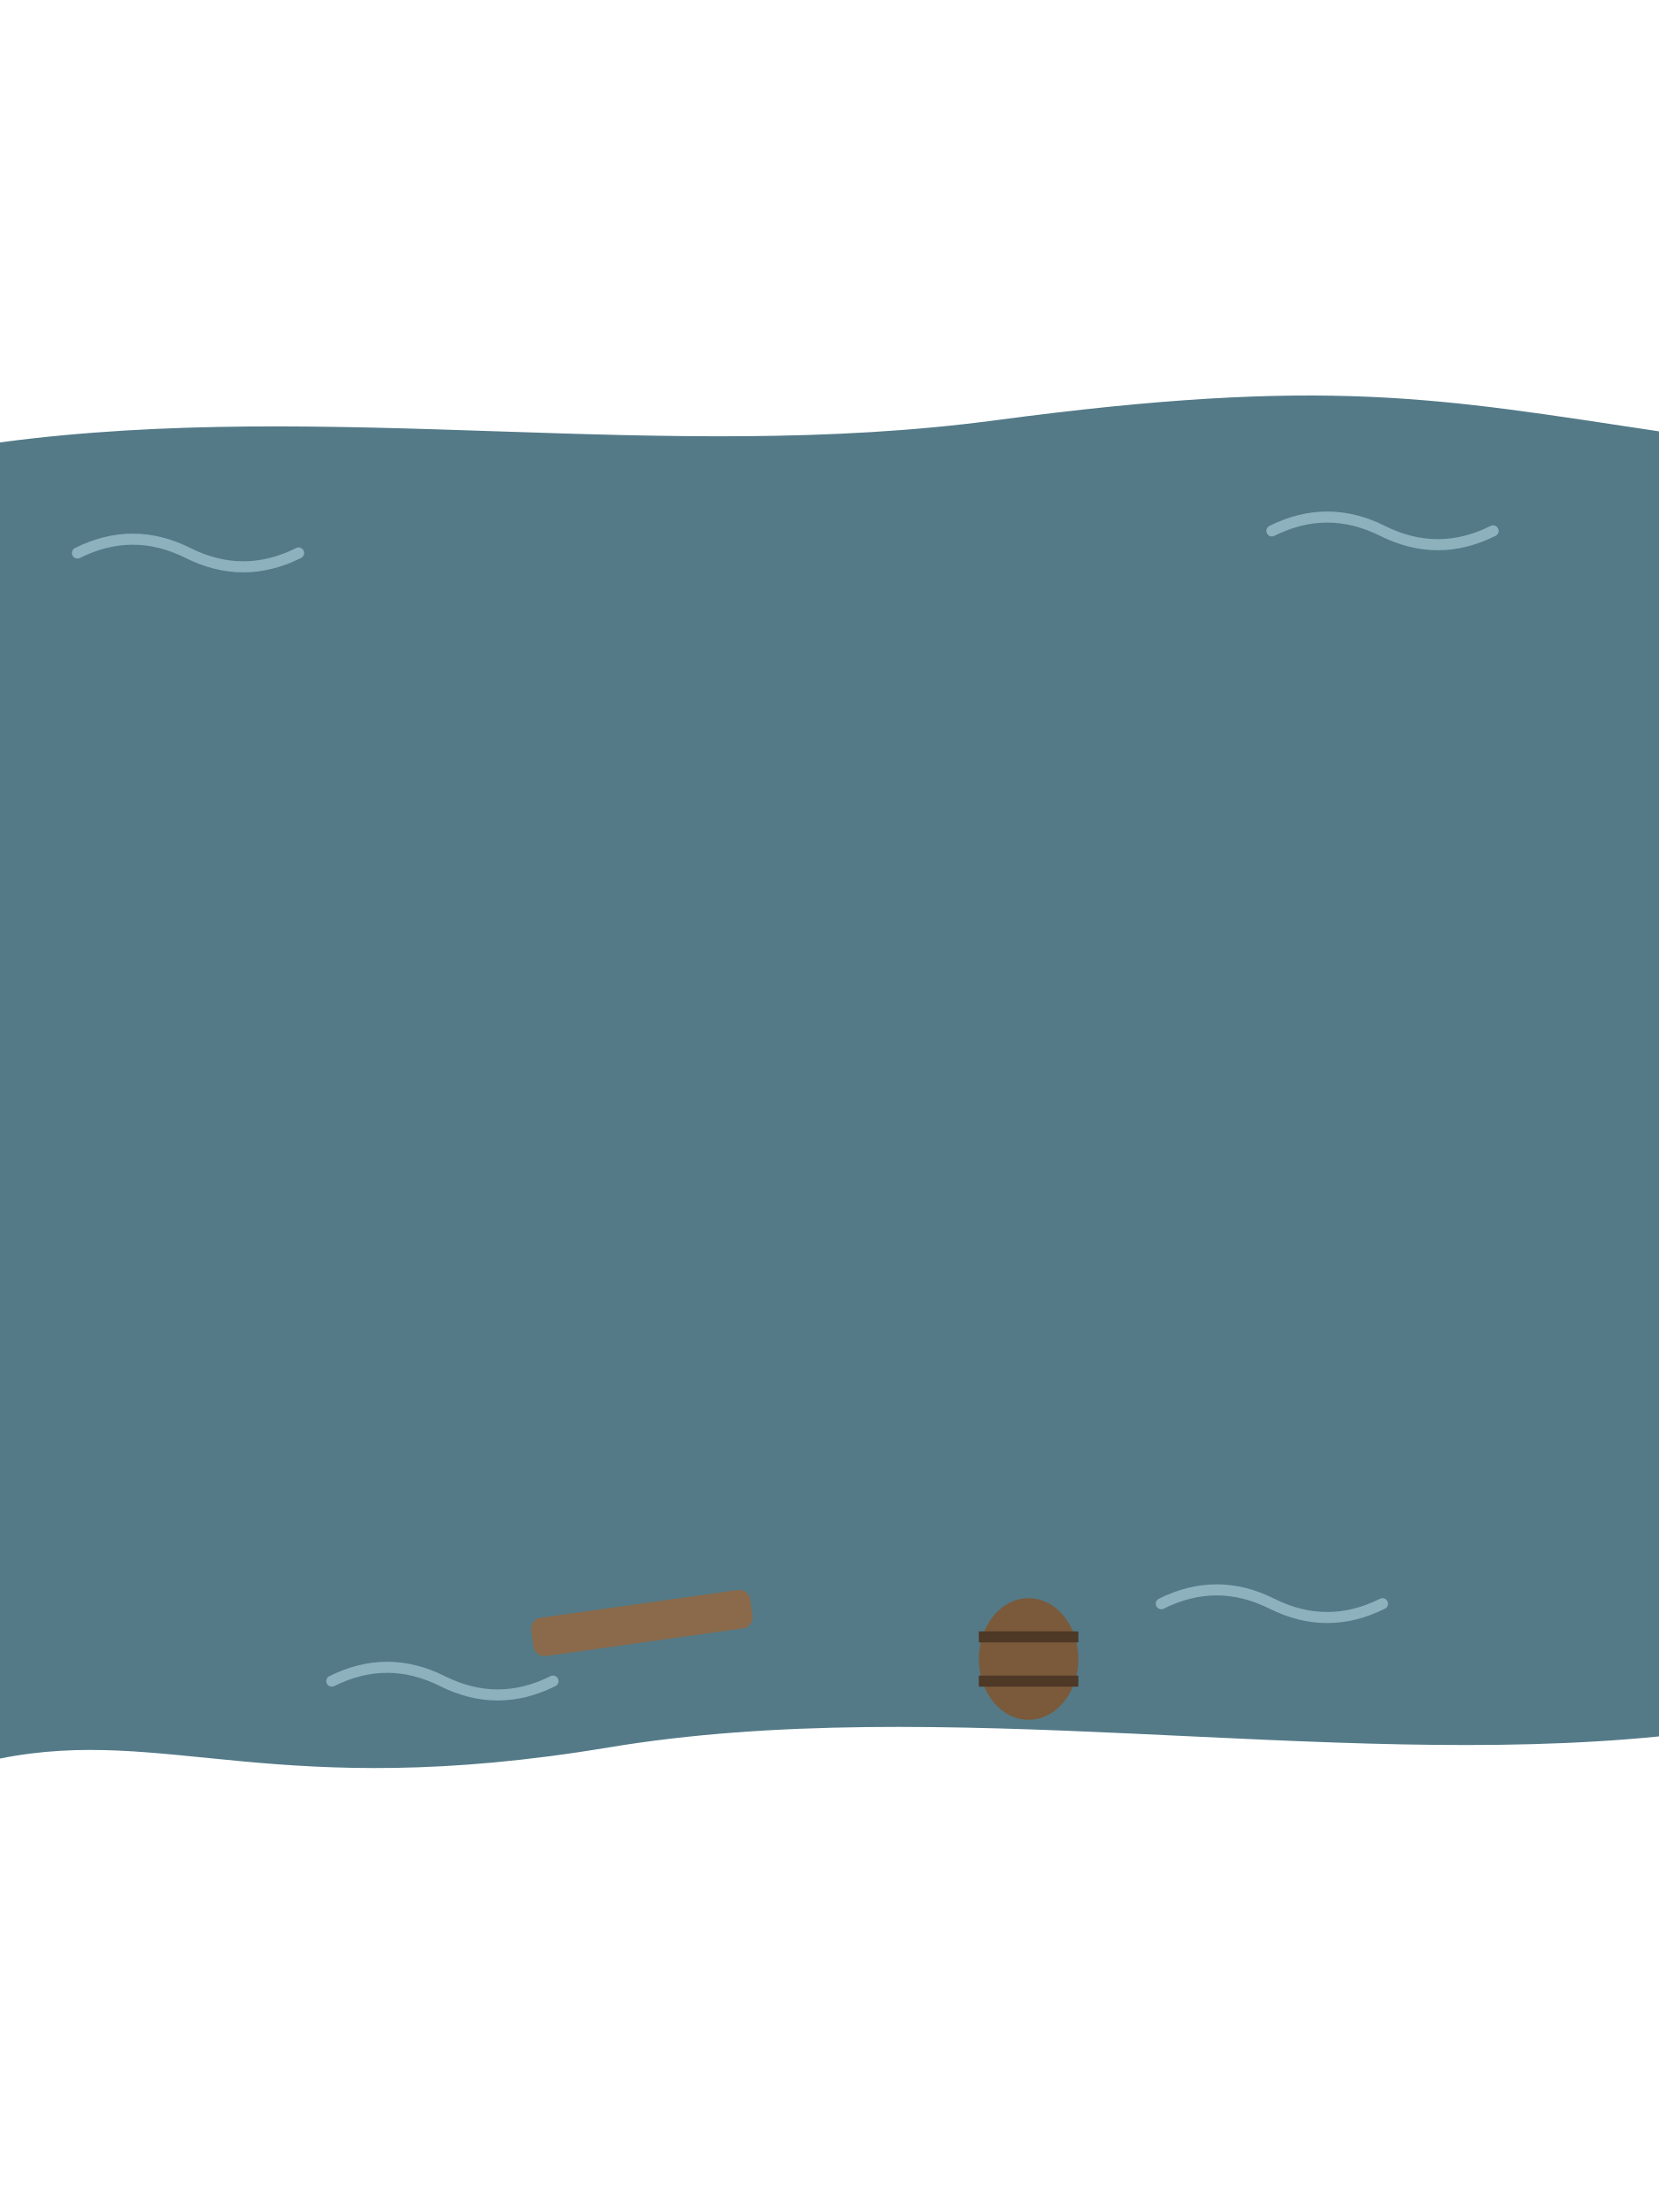
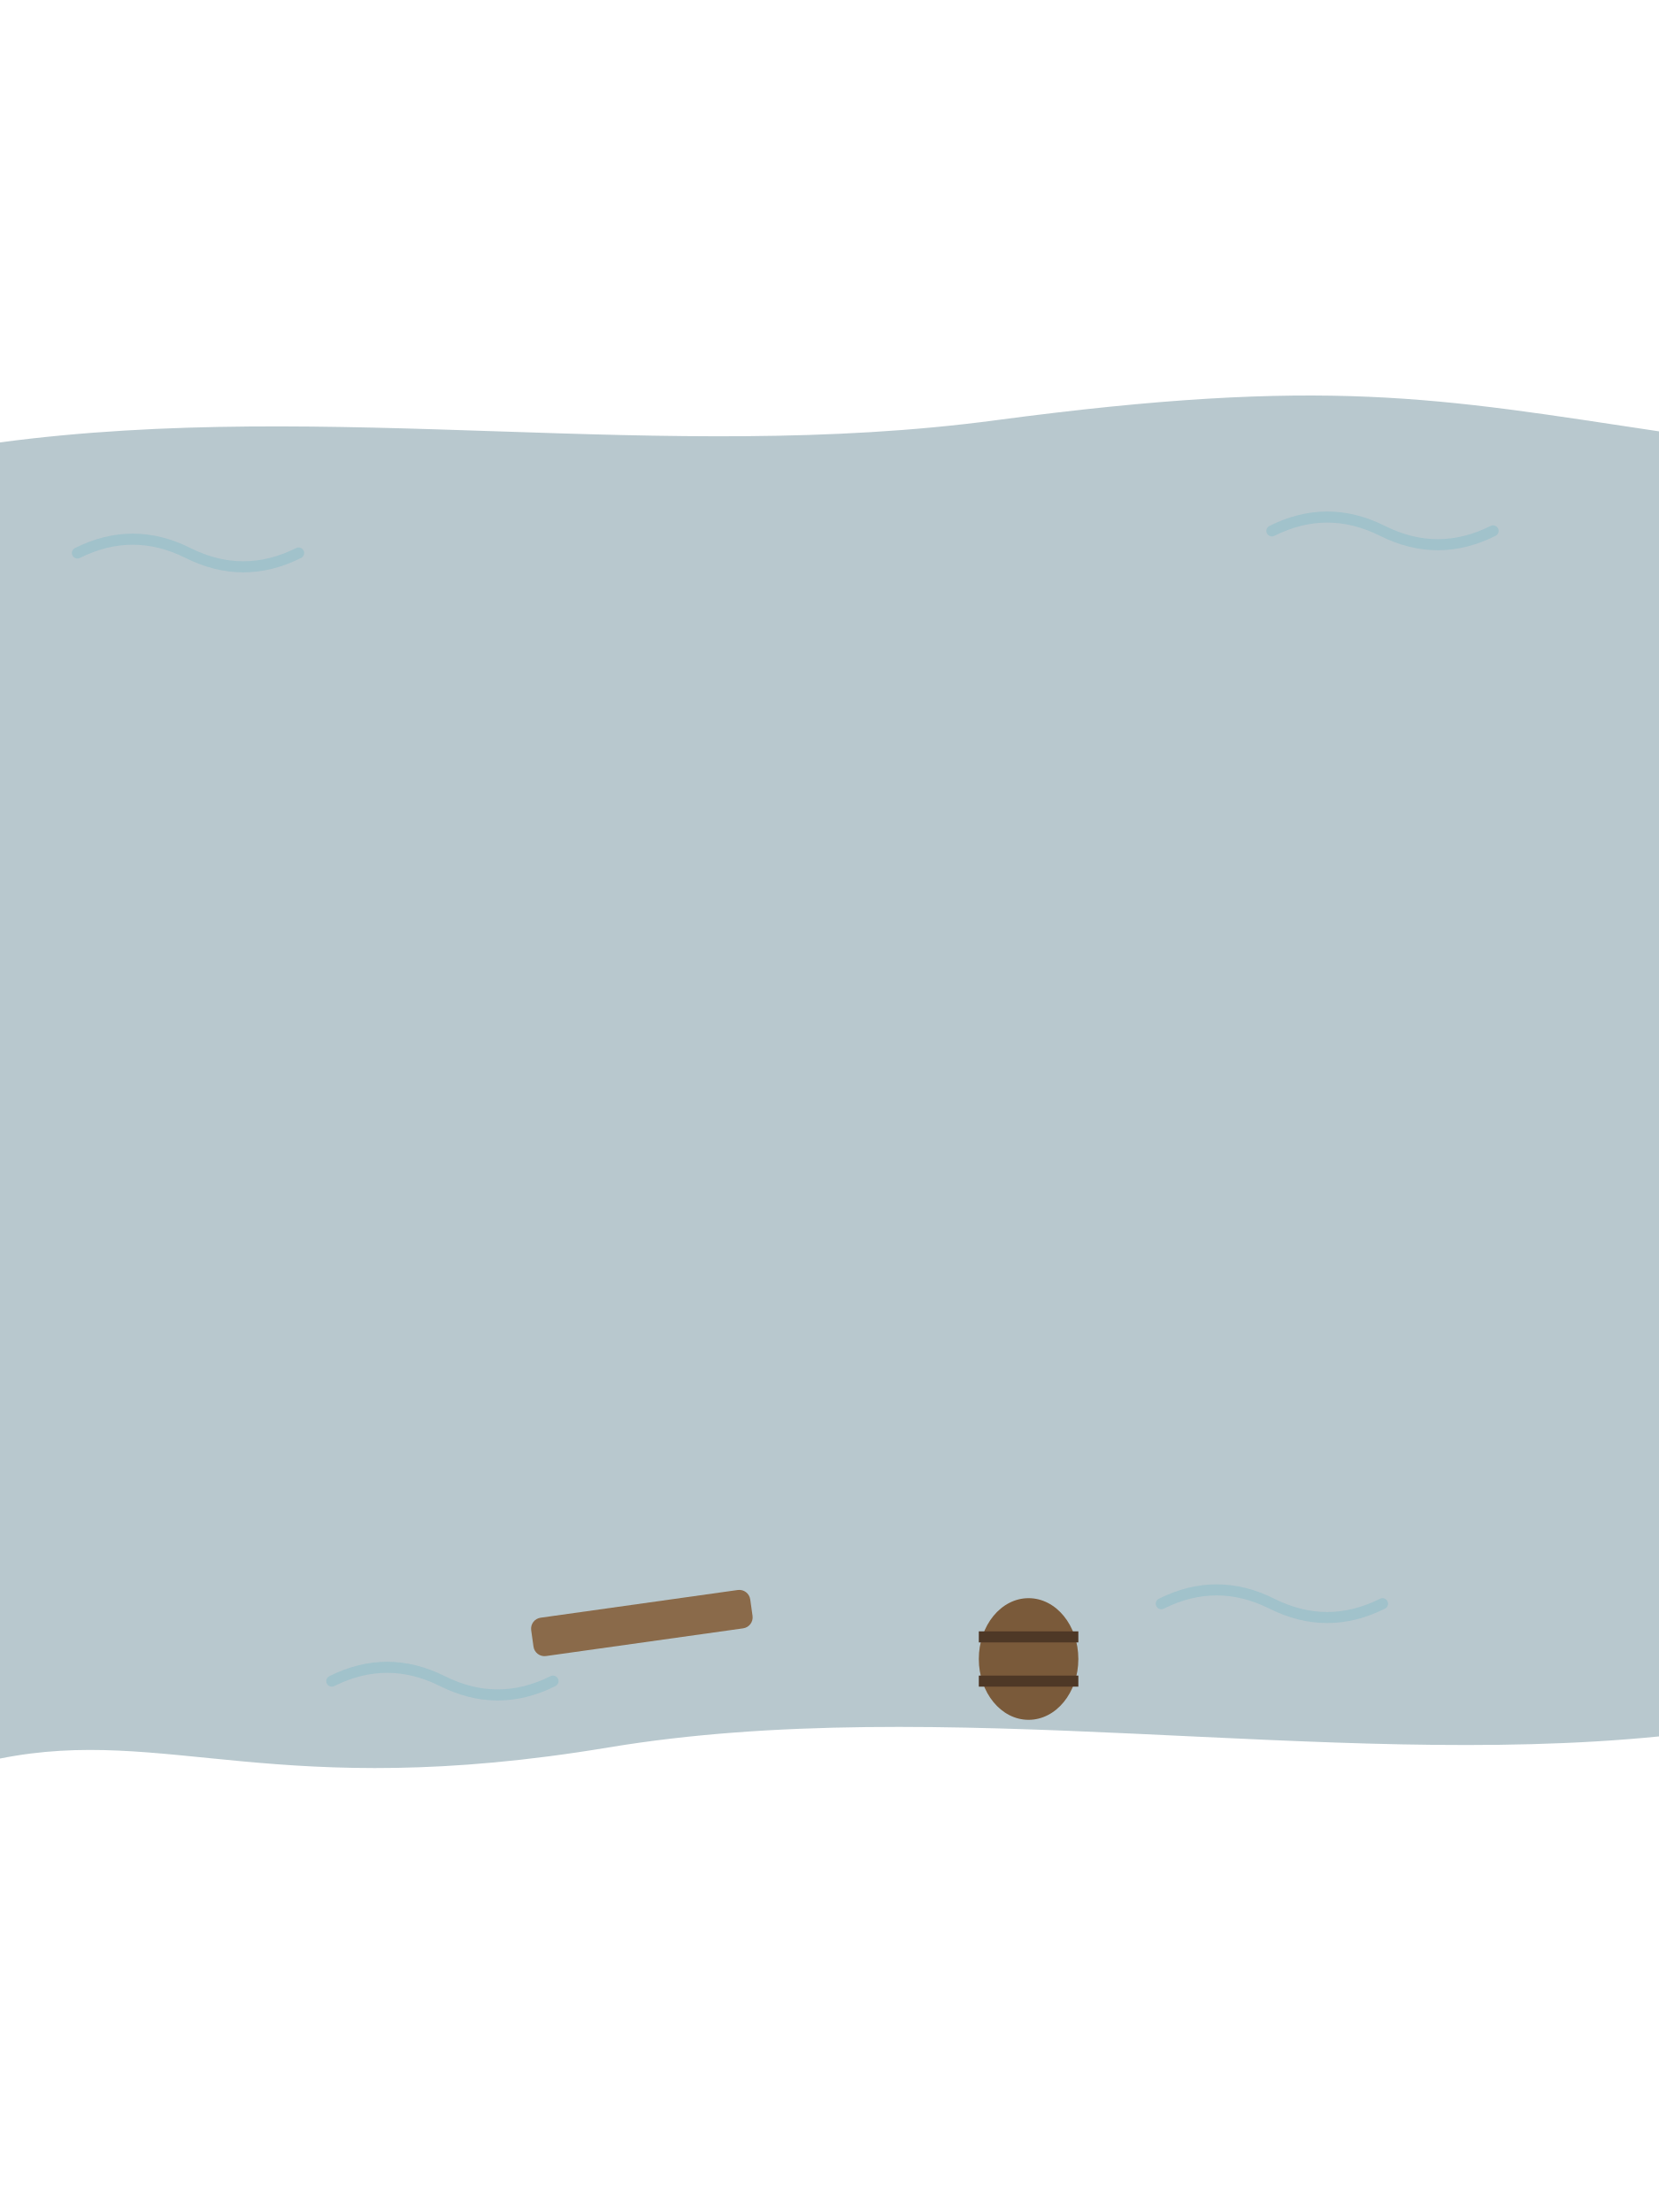
<svg xmlns="http://www.w3.org/2000/svg" viewBox="0 0 300 400" preserveAspectRatio="xMidYMid slice">
-   <path d="M0 80C60 72 120 84 180 76S260 72 300 78V314C240 320 170 306 110 316S30 312 0 318Z" fill="#456F7E" opacity=".92" />
+   <path d="M0 80C60 72 120 84 180 76S260 72 300 78V314C240 320 170 306 110 316S30 312 0 318Z" fill="#456F7E" opacity=".38" />
  <rect x="96" y="290" width="40" height="7" rx="2" fill="#8A6A4A" transform="rotate(-8 116 293)" />
  <ellipse cx="186" cy="300" rx="9" ry="11" fill="#7A5A3A" />
  <path d="M177 296H195M177 304H195" stroke="#4E3826" stroke-width="2" />
  <g fill="none" stroke="#9BC0CA" stroke-width="2" stroke-linecap="round" opacity=".8">
    <path d="M14 100q10-5 20 0t20 0" />
    <path d="M230 96q10-5 20 0t20 0" />
    <path d="M60 304q10-5 20 0t20 0" />
    <path d="M210 290q10-5 20 0t20 0" />
  </g>
</svg>
